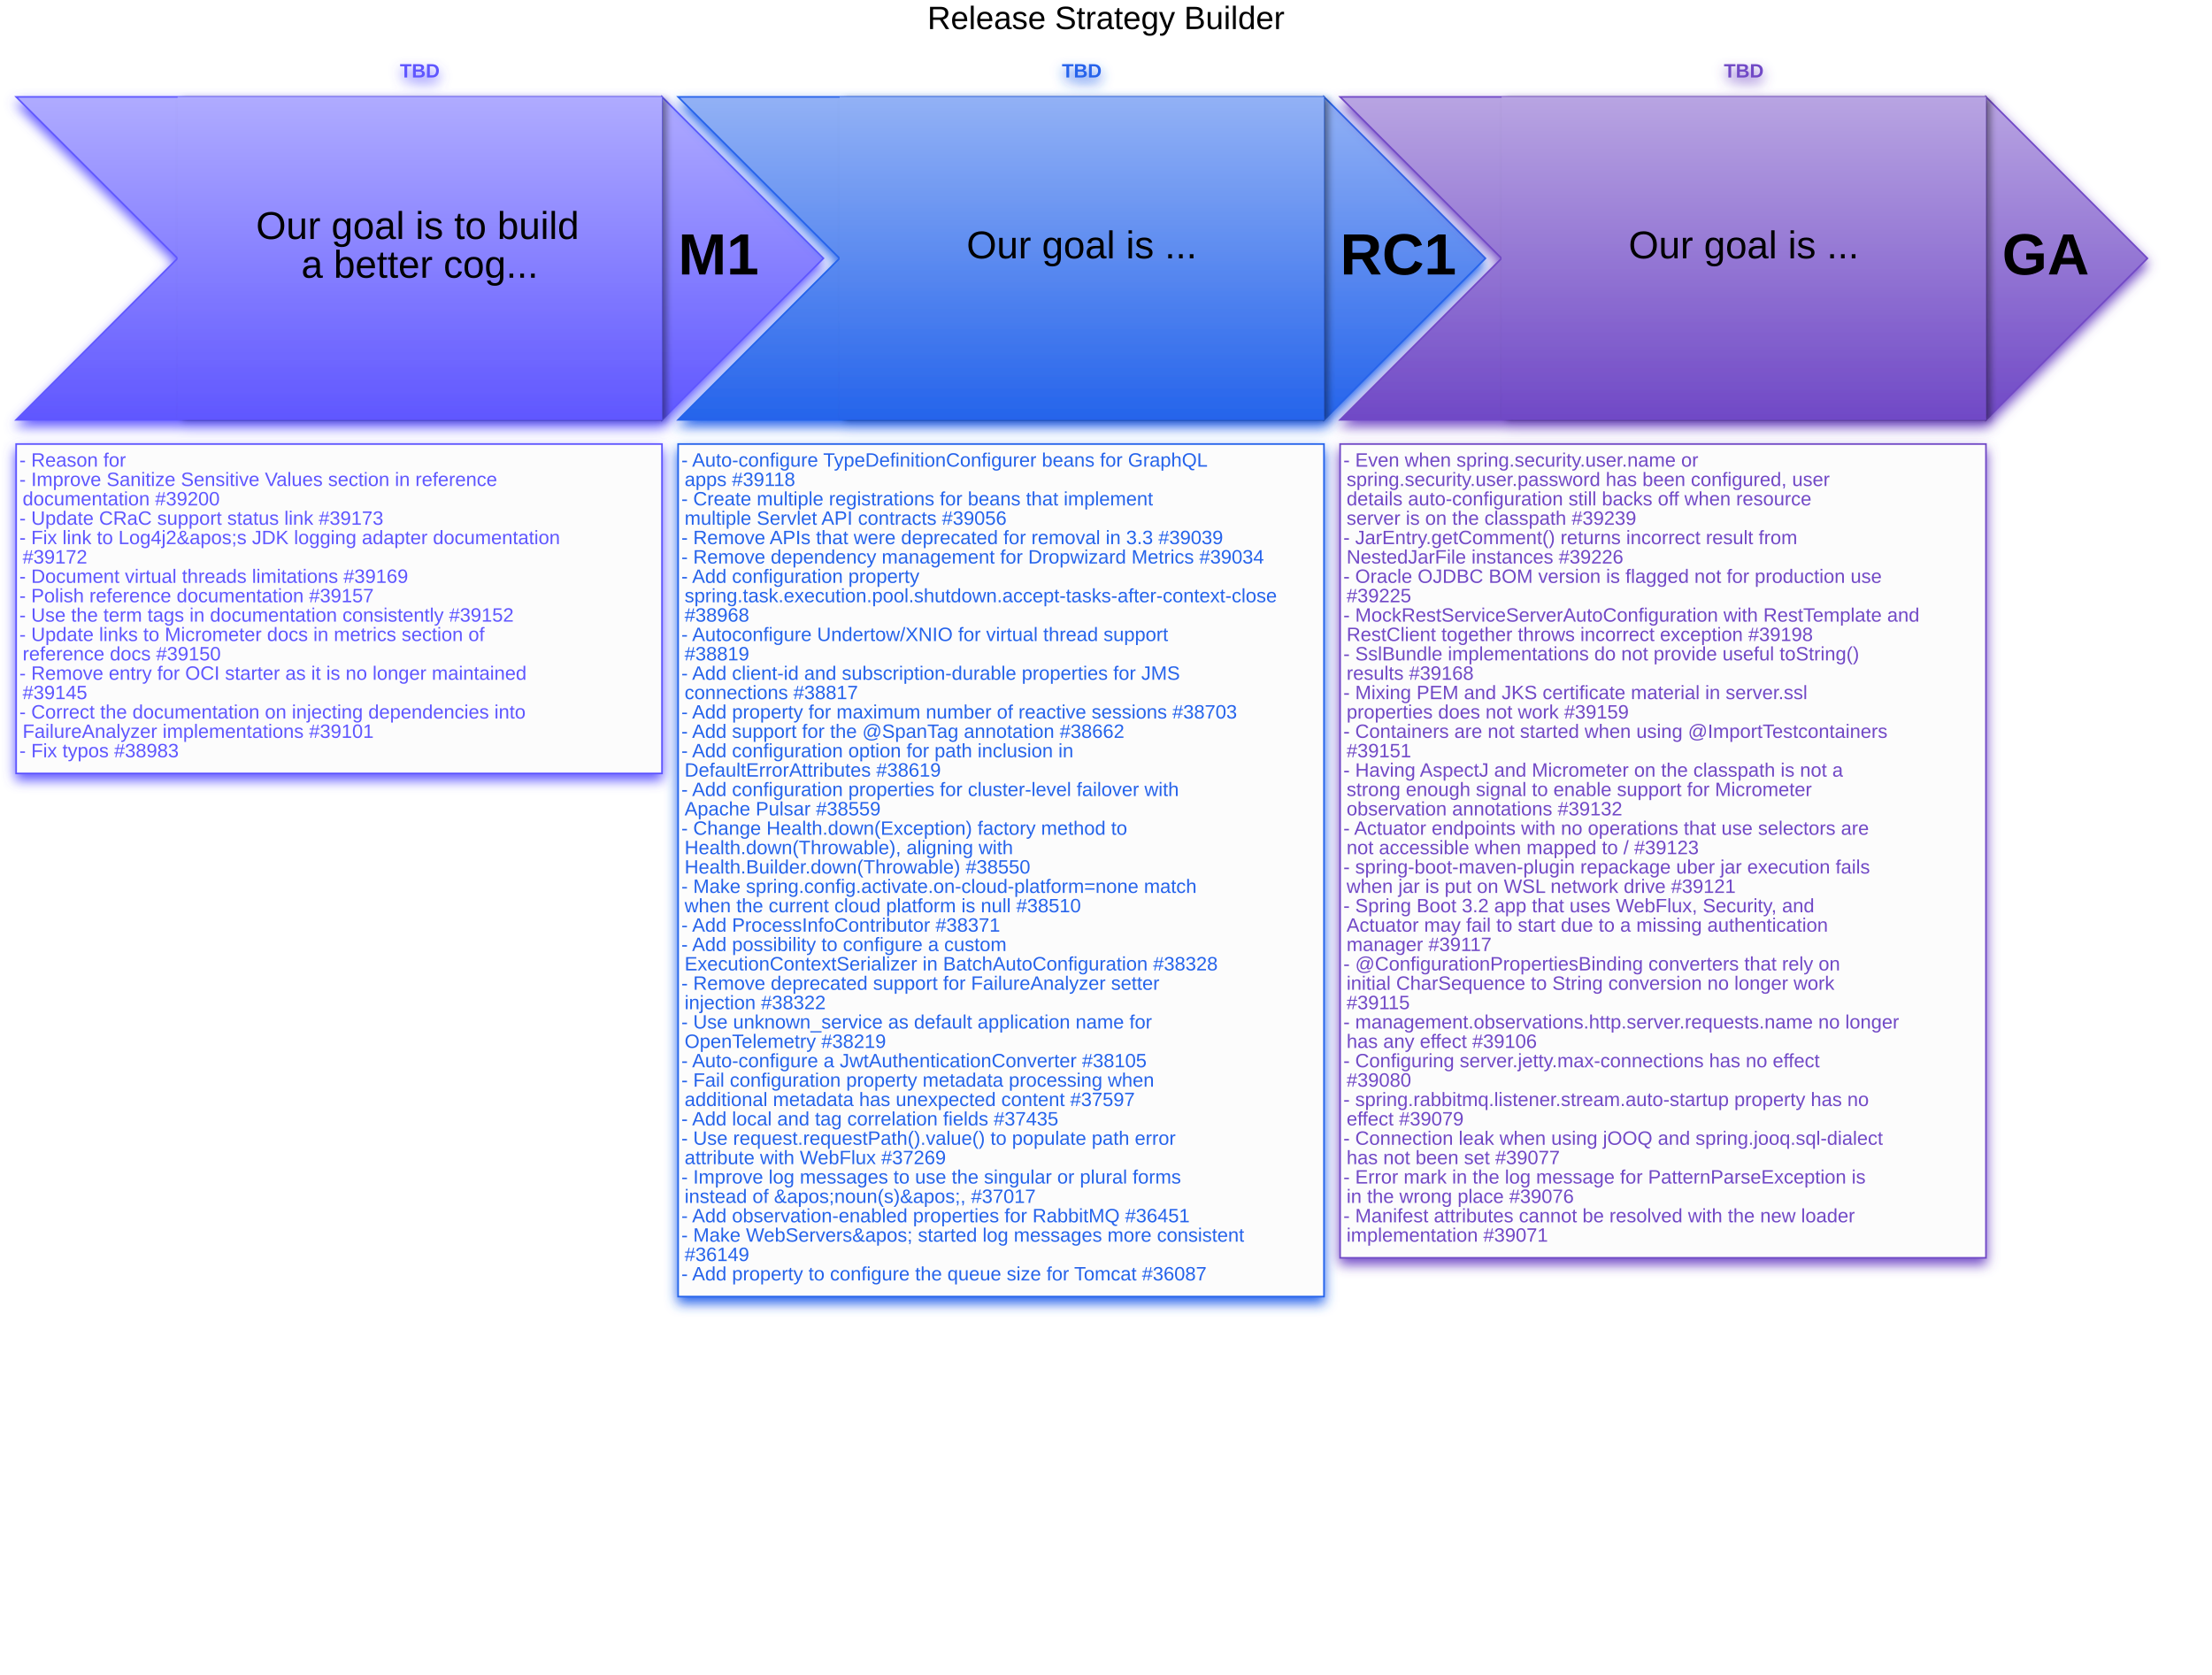
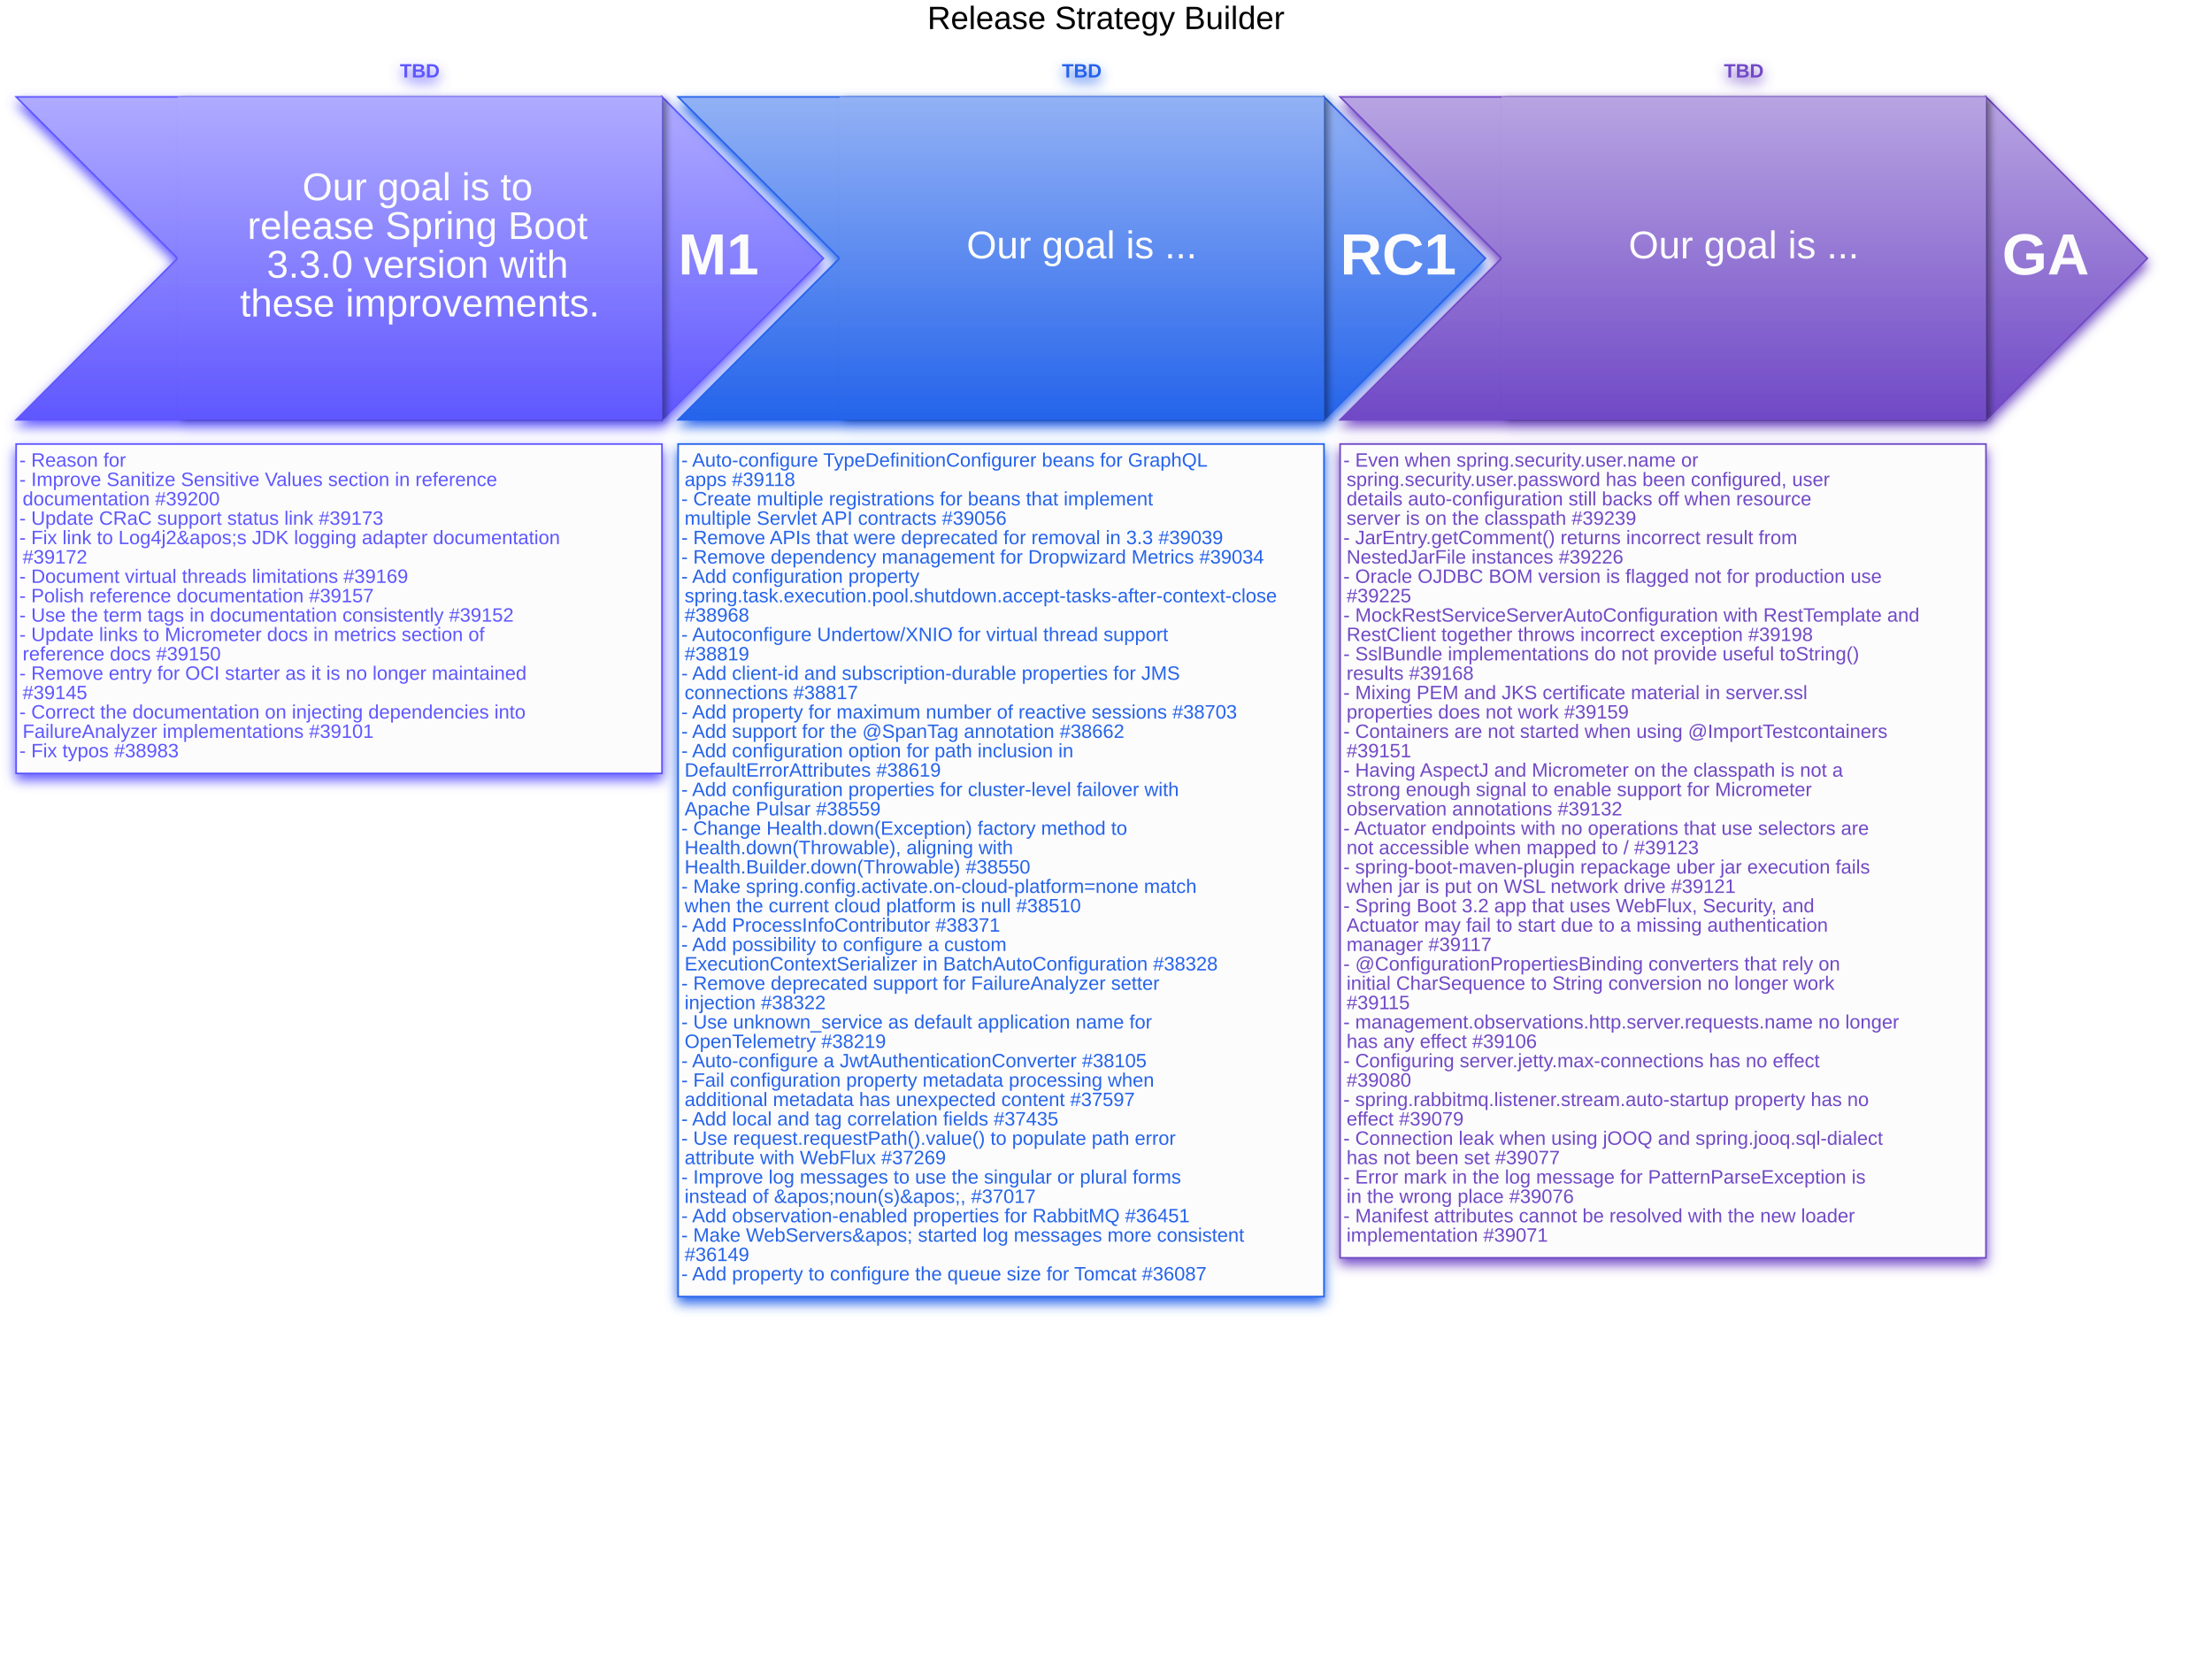
- <svg xmlns="http://www.w3.org/2000/svg" width="1370.0" height="1037.0" viewBox="0 0 1370.0 1037.0" role="img" aria-label="Docops: Release Strategy" id="ID70c15244-df58-48fe-b0e3-ad0ef65fc791">
+ <svg xmlns="http://www.w3.org/2000/svg" width="1370.0" height="1037.0" viewBox="0 0 1370.0 1037.0" role="img" aria-label="Docops: Release Strategy" id="ID4f634b28-60d8-4bc1-b0d2-e627c047ec7a">
  <defs>
    <filter id="Bevel2" filterUnits="objectBoundingBox" x="-10%" y="-10%" width="150%" height="150%">
      <feGaussianBlur in="SourceAlpha" stdDeviation="0.5" result="blur" />
      <feSpecularLighting in="blur" surfaceScale="5" specularConstant="0.5" specularExponent="10" result="specOut" lighting-color="white">
        <fePointLight x="-5000" y="-10000" z="0000" />
      </feSpecularLighting>
      <feComposite in="specOut" in2="SourceAlpha" operator="in" result="specOut2" />
      <feComposite in="SourceGraphic" in2="specOut2" operator="arithmetic" k1="0" k2="1" k3="1" k4="0" result="litPaint" />
    </filter>
    <linearGradient id="ID0756d7d2-2648-4a67-89af-c133b3a8d4c9" x2="1" y2="1">
      <stop class="stop1" offset="0%" stop-color="#a48bdb">
        <animate attributeName="stop-color" values="#a48bdb;#7651c9;#4918B8;#a48bdb;#7651c9;#4918B8;" dur="20s" repeatCount="indefinite">
                     </animate>
      </stop>
      <stop class="stop2" offset="50%" stop-color="#7651c9">
        <animate attributeName="stop-color" values="#a48bdb;#7651c9;#4918B8;#a48bdb;#7651c9;#4918B8;" dur="20s" repeatCount="indefinite">
                     </animate>
      </stop>
      <stop class="stop3" offset="100%" stop-color="#4918B8">
        <animate attributeName="stop-color" values="#a48bdb;#7651c9;#4918B8;#a48bdb;#7651c9;#4918B8;" dur="20s" repeatCount="indefinite">
                     </animate>
      </stop>
      <animateTransform attributeName="gradientTransform" type="rotate" values="360 .5 .5;0 .5 .5" dur="10s" repeatCount="indefinite" />
    </linearGradient>
    <linearGradient id="circlecheck" x2="1" y2="1">
      <stop class="stop1" offset="0%" stop-color="#a9d99a" />
      <stop class="stop2" offset="50%" stop-color="#7ec667" />
      <stop class="stop3" offset="100%" stop-color="#54B435" />
    </linearGradient>
    <g id="completedCheck">
      <polyline points="10 25 22 40 50 10" fill="none" stroke="url(#circlecheck)" stroke-width="6" />
    </g>
    <linearGradient x2="0%" y2="100%" id="shadM_rect">
      <stop stop-color="#afabff" stop-opacity="1" offset="0%" />
      <stop stop-color="hsl(243.0,100.0%,67.1%)" stop-opacity="1" offset="100%" />
    </linearGradient>
    <linearGradient x2="0%" y2="100%" id="shadR_rect">
      <stop stop-color="#92b1f5" stop-opacity="1" offset="0%" />
      <stop stop-color="hsl(221.0,83.2%,53.3%)" stop-opacity="1" offset="100%" />
    </linearGradient>
    <linearGradient x2="0%" y2="100%" id="shadG_rect">
      <stop stop-color="#b8a4e2" stop-opacity="1" offset="0%" />
      <stop stop-color="hsl(259.0,52.3%,53.1%)" stop-opacity="1" offset="100%" />
    </linearGradient>
    <style>
-     #ID70c15244-df58-48fe-b0e3-ad0ef65fc791 .shadM { fill: #5f57ff; filter: drop-shadow(0 1mm 1mm #5f57ff); }
-     #ID70c15244-df58-48fe-b0e3-ad0ef65fc791 .shadR { fill: #2563eb; filter: drop-shadow(0 1mm 1mm #2563eb); }
+     #ID4f634b28-60d8-4bc1-b0d2-e627c047ec7a .shadM { fill: #5f57ff; filter: drop-shadow(0 1mm 1mm #5f57ff); }
+     #ID4f634b28-60d8-4bc1-b0d2-e627c047ec7a .shadR { fill: #2563eb; filter: drop-shadow(0 1mm 1mm #2563eb); }

-     #ID70c15244-df58-48fe-b0e3-ad0ef65fc791 .shadG { fill: #7149c6; filter: drop-shadow(0 1mm 1mm #7149c6); }
-     #ID70c15244-df58-48fe-b0e3-ad0ef65fc791 .milestoneTL { font-family: Arial, "Helvetica Neue", Helvetica, sans-serif; font-weight: bold; }
-     #ID70c15244-df58-48fe-b0e3-ad0ef65fc791 .lines { font-size: 10px; }
+     #ID4f634b28-60d8-4bc1-b0d2-e627c047ec7a .shadG { fill: #7149c6; filter: drop-shadow(0 1mm 1mm #7149c6); }
+     #ID4f634b28-60d8-4bc1-b0d2-e627c047ec7a .milestoneTL { font-family: Arial, "Helvetica Neue", Helvetica, sans-serif; font-weight: bold; }
+     #ID4f634b28-60d8-4bc1-b0d2-e627c047ec7a .lines { font-size: 10px; }

-     #ID70c15244-df58-48fe-b0e3-ad0ef65fc791 .milestoneTL &gt; .entry { text-anchor: start; font-weight: normal; }
+     #ID4f634b28-60d8-4bc1-b0d2-e627c047ec7a .milestoneTL &gt; .entry { text-anchor: start; font-weight: normal; }
    .raise { pointer-events: bounding-box; opacity: 1; filter: drop-shadow(3px 1px 2px rgb(0 0 0 / 0.4)); }

    .raise:hover { stroke: gold; stroke-width: 3px; opacity: 0.9; }
    
</style>
  </defs>
-   <g transform="scale(1.0)" id="GID70c15244-df58-48fe-b0e3-ad0ef65fc791">
+   <g transform="scale(1.0)" id="GID4f634b28-60d8-4bc1-b0d2-e627c047ec7a">
    <text x="685.0" y="18" fill="#000000" text-anchor="middle" font-size="20px" font-family="Arial, Helvetica, sans-serif">Release Strategy Builder</text>
    <g transform="translate(10,60)" class="shadM">
      <text text-anchor="middle" x="250" y="-12" class="milestoneTL">TBD</text>
      <path d="m 0,0 h 400 v 200 h -400 l 0,0 l 100,-100 z" stroke="#5f57ff" fill="url(#shadM_rect)" />
      <path d="m 400,0 v 200 l 100,-100 z" fill="url(#shadM_rect)" stroke="#5f57ff" />
-       <text x="410" y="110" class="milestoneTL" font-size="36px" fill="#000000">M1</text>
+       <text x="410" y="110" class="milestoneTL" font-size="36px" fill="#fcfcfc">M1</text>
      <g transform="translate(100,0)" cursor="pointer">
        <rect x="0" y="0" height="200" width="300" fill="url(#shadM_rect)" class="raise" />
-         <text text-anchor="middle" x="150" y="64" class="milestoneTL lines" font-size="12px" font-family="Arial, 'Helvetica Neue', Helvetica, sans-serif" font-weight="bold" fill="#000000">
-           <tspan x="150" dy="24" text-anchor="middle" font-family="Arial, 'Helvetica Neue', Helvetica, sans-serif" font-size="24" font-weight="normal"> Our goal is to build</tspan>
-           <tspan x="150" dy="24" text-anchor="middle" font-family="Arial, 'Helvetica Neue', Helvetica, sans-serif" font-size="24" font-weight="normal">a better cog...</tspan>
+         <text text-anchor="middle" x="150" y="40" class="milestoneTL lines" font-size="12px" font-family="Arial, 'Helvetica Neue', Helvetica, sans-serif" font-weight="bold" fill="#fcfcfc">
+           <tspan x="150" dy="24" text-anchor="middle" font-family="Arial, 'Helvetica Neue', Helvetica, sans-serif" font-size="24" font-weight="normal"> Our goal is to</tspan>
+           <tspan x="150" dy="24" text-anchor="middle" font-family="Arial, 'Helvetica Neue', Helvetica, sans-serif" font-size="24" font-weight="normal">release Spring Boot</tspan>
+           <tspan x="150" dy="24" text-anchor="middle" font-family="Arial, 'Helvetica Neue', Helvetica, sans-serif" font-size="24" font-weight="normal">3.3.0 version with</tspan>
+           <tspan x="150" dy="24" text-anchor="middle" font-family="Arial, 'Helvetica Neue', Helvetica, sans-serif" font-size="24" font-weight="normal">these improvements.</tspan>
        </text>
      </g>
    </g>
-     <g transform="translate(10,275)" class="shadM" id="ID70c15244-df58-48fe-b0e3-ad0ef65fc791_0">
+     <g transform="translate(10,275)" class="shadM" id="ID4f634b28-60d8-4bc1-b0d2-e627c047ec7a_0">
      <rect width="400" height="204" stroke="#5f57ff" fill="#fcfcfc" />
      <text text-anchor="middle" x="200" y="2" class="milestoneTL lines" font-size="12px" font-family="Arial, &quot;Helvetica Neue&quot;, Helvetica, sans-serif" font-weight="bold">
        <tspan x="2" dy="12" class="entry" font-size="12px" font-weight="normal" font-family="Arial, 'Helvetica Neue', Helvetica, sans-serif" text-anchor="start">-   Reason for</tspan>
        <tspan x="2" dy="12" class="entry" font-size="12px" font-weight="normal" font-family="Arial, 'Helvetica Neue', Helvetica, sans-serif" text-anchor="start">-   Improve Sanitize Sensitive Values section in reference</tspan>
        <tspan x="4" dy="12" class="entry" font-size="12px" font-weight="normal" font-family="Arial, 'Helvetica Neue', Helvetica, sans-serif" text-anchor="start"> documentation #39200</tspan>
        <tspan x="2" dy="12" class="entry" font-size="12px" font-weight="normal" font-family="Arial, 'Helvetica Neue', Helvetica, sans-serif" text-anchor="start">-   Update CRaC support status link #39173</tspan>
        <tspan x="2" dy="12" class="entry" font-size="12px" font-weight="normal" font-family="Arial, 'Helvetica Neue', Helvetica, sans-serif" text-anchor="start">-   Fix link to Log4j2&amp;apos;s JDK logging adapter documentation</tspan>
        <tspan x="4" dy="12" class="entry" font-size="12px" font-weight="normal" font-family="Arial, 'Helvetica Neue', Helvetica, sans-serif" text-anchor="start"> #39172</tspan>
        <tspan x="2" dy="12" class="entry" font-size="12px" font-weight="normal" font-family="Arial, 'Helvetica Neue', Helvetica, sans-serif" text-anchor="start">-   Document virtual threads limitations #39169</tspan>
        <tspan x="2" dy="12" class="entry" font-size="12px" font-weight="normal" font-family="Arial, 'Helvetica Neue', Helvetica, sans-serif" text-anchor="start">-   Polish reference documentation #39157</tspan>
        <tspan x="2" dy="12" class="entry" font-size="12px" font-weight="normal" font-family="Arial, 'Helvetica Neue', Helvetica, sans-serif" text-anchor="start">-   Use the term tags in documentation consistently #39152</tspan>
        <tspan x="2" dy="12" class="entry" font-size="12px" font-weight="normal" font-family="Arial, 'Helvetica Neue', Helvetica, sans-serif" text-anchor="start">-   Update links to Micrometer docs in metrics section of</tspan>
        <tspan x="4" dy="12" class="entry" font-size="12px" font-weight="normal" font-family="Arial, 'Helvetica Neue', Helvetica, sans-serif" text-anchor="start"> reference docs #39150</tspan>
        <tspan x="2" dy="12" class="entry" font-size="12px" font-weight="normal" font-family="Arial, 'Helvetica Neue', Helvetica, sans-serif" text-anchor="start">-   Remove entry for OCI starter as it is no longer maintained</tspan>
        <tspan x="4" dy="12" class="entry" font-size="12px" font-weight="normal" font-family="Arial, 'Helvetica Neue', Helvetica, sans-serif" text-anchor="start"> #39145</tspan>
        <tspan x="2" dy="12" class="entry" font-size="12px" font-weight="normal" font-family="Arial, 'Helvetica Neue', Helvetica, sans-serif" text-anchor="start">-   Correct the documentation on injecting dependencies into</tspan>
        <tspan x="4" dy="12" class="entry" font-size="12px" font-weight="normal" font-family="Arial, 'Helvetica Neue', Helvetica, sans-serif" text-anchor="start"> FailureAnalyzer implementations #39101</tspan>
        <tspan x="2" dy="12" class="entry" font-size="12px" font-weight="normal" font-family="Arial, 'Helvetica Neue', Helvetica, sans-serif" text-anchor="start">-   Fix typos #38983</tspan>
      </text>
    </g>
    <g transform="translate(420,60)" class="shadR">
      <text text-anchor="middle" x="250" y="-12" class="milestoneTL">TBD</text>
      <path d="m 0,0 h 400 v 200 h -400 l 0,0 l 100,-100 z" stroke="#2563eb" fill="url(#shadR_rect)" />
      <path d="m 400,0 v 200 l 100,-100 z" fill="url(#shadR_rect)" stroke="#2563eb" />
-       <text x="410" y="110" class="milestoneTL" font-size="36px" fill="#000000">RC1</text>
+       <text x="410" y="110" class="milestoneTL" font-size="36px" fill="#fcfcfc">RC1</text>
      <g transform="translate(100,0)" cursor="pointer">
        <rect x="0" y="0" height="200" width="300" fill="url(#shadR_rect)" class="raise" />
-         <text text-anchor="middle" x="150" y="76" class="milestoneTL lines" font-size="12px" font-family="Arial, 'Helvetica Neue', Helvetica, sans-serif" font-weight="bold" fill="#000000">
+         <text text-anchor="middle" x="150" y="76" class="milestoneTL lines" font-size="12px" font-family="Arial, 'Helvetica Neue', Helvetica, sans-serif" font-weight="bold" fill="#fcfcfc">
          <tspan x="150" dy="24" text-anchor="middle" font-family="Arial, 'Helvetica Neue', Helvetica, sans-serif" font-size="24" font-weight="normal"> Our goal is ...</tspan>
        </text>
      </g>
    </g>
-     <g transform="translate(420,275)" class="shadR" id="ID70c15244-df58-48fe-b0e3-ad0ef65fc791_1">
+     <g transform="translate(420,275)" class="shadR" id="ID4f634b28-60d8-4bc1-b0d2-e627c047ec7a_1">
      <rect width="400" height="528" stroke="#2563eb" fill="#fcfcfc" />
      <text text-anchor="middle" x="200" y="2" class="milestoneTL lines" font-size="12px" font-family="Arial, &quot;Helvetica Neue&quot;, Helvetica, sans-serif" font-weight="bold">
        <tspan x="2" dy="12" class="entry" font-size="12px" font-weight="normal" font-family="Arial, 'Helvetica Neue', Helvetica, sans-serif" text-anchor="start">-   Auto-configure TypeDefinitionConfigurer beans for GraphQL</tspan>
        <tspan x="4" dy="12" class="entry" font-size="12px" font-weight="normal" font-family="Arial, 'Helvetica Neue', Helvetica, sans-serif" text-anchor="start"> apps #39118</tspan>
        <tspan x="2" dy="12" class="entry" font-size="12px" font-weight="normal" font-family="Arial, 'Helvetica Neue', Helvetica, sans-serif" text-anchor="start">-   Create multiple registrations for beans that implement</tspan>
        <tspan x="4" dy="12" class="entry" font-size="12px" font-weight="normal" font-family="Arial, 'Helvetica Neue', Helvetica, sans-serif" text-anchor="start"> multiple Servlet API contracts #39056</tspan>
        <tspan x="2" dy="12" class="entry" font-size="12px" font-weight="normal" font-family="Arial, 'Helvetica Neue', Helvetica, sans-serif" text-anchor="start">-   Remove APIs that were deprecated for removal in 3.3 #39039</tspan>
        <tspan x="2" dy="12" class="entry" font-size="12px" font-weight="normal" font-family="Arial, 'Helvetica Neue', Helvetica, sans-serif" text-anchor="start">-   Remove dependency management for Dropwizard Metrics #39034</tspan>
        <tspan x="2" dy="12" class="entry" font-size="12px" font-weight="normal" font-family="Arial, 'Helvetica Neue', Helvetica, sans-serif" text-anchor="start">-   Add configuration property</tspan>
        <tspan x="4" dy="12" class="entry" font-size="12px" font-weight="normal" font-family="Arial, 'Helvetica Neue', Helvetica, sans-serif" text-anchor="start"> spring.task.execution.pool.shutdown.accept-tasks-after-context-close</tspan>
        <tspan x="4" dy="12" class="entry" font-size="12px" font-weight="normal" font-family="Arial, 'Helvetica Neue', Helvetica, sans-serif" text-anchor="start"> #38968</tspan>
        <tspan x="2" dy="12" class="entry" font-size="12px" font-weight="normal" font-family="Arial, 'Helvetica Neue', Helvetica, sans-serif" text-anchor="start">-   Autoconfigure Undertow/XNIO for virtual thread support</tspan>
        <tspan x="4" dy="12" class="entry" font-size="12px" font-weight="normal" font-family="Arial, 'Helvetica Neue', Helvetica, sans-serif" text-anchor="start"> #38819</tspan>
        <tspan x="2" dy="12" class="entry" font-size="12px" font-weight="normal" font-family="Arial, 'Helvetica Neue', Helvetica, sans-serif" text-anchor="start">-   Add client-id and subscription-durable properties for JMS</tspan>
        <tspan x="4" dy="12" class="entry" font-size="12px" font-weight="normal" font-family="Arial, 'Helvetica Neue', Helvetica, sans-serif" text-anchor="start"> connections #38817</tspan>
        <tspan x="2" dy="12" class="entry" font-size="12px" font-weight="normal" font-family="Arial, 'Helvetica Neue', Helvetica, sans-serif" text-anchor="start">-   Add property for maximum number of reactive sessions #38703</tspan>
        <tspan x="2" dy="12" class="entry" font-size="12px" font-weight="normal" font-family="Arial, 'Helvetica Neue', Helvetica, sans-serif" text-anchor="start">-   Add support for the @SpanTag annotation #38662</tspan>
        <tspan x="2" dy="12" class="entry" font-size="12px" font-weight="normal" font-family="Arial, 'Helvetica Neue', Helvetica, sans-serif" text-anchor="start">-   Add configuration option for path inclusion in</tspan>
        <tspan x="4" dy="12" class="entry" font-size="12px" font-weight="normal" font-family="Arial, 'Helvetica Neue', Helvetica, sans-serif" text-anchor="start"> DefaultErrorAttributes #38619</tspan>
        <tspan x="2" dy="12" class="entry" font-size="12px" font-weight="normal" font-family="Arial, 'Helvetica Neue', Helvetica, sans-serif" text-anchor="start">-   Add configuration properties for cluster-level failover with</tspan>
        <tspan x="4" dy="12" class="entry" font-size="12px" font-weight="normal" font-family="Arial, 'Helvetica Neue', Helvetica, sans-serif" text-anchor="start"> Apache Pulsar #38559</tspan>
        <tspan x="2" dy="12" class="entry" font-size="12px" font-weight="normal" font-family="Arial, 'Helvetica Neue', Helvetica, sans-serif" text-anchor="start">-   Change Health.down(Exception) factory method to</tspan>
        <tspan x="4" dy="12" class="entry" font-size="12px" font-weight="normal" font-family="Arial, 'Helvetica Neue', Helvetica, sans-serif" text-anchor="start"> Health.down(Throwable), aligning with</tspan>
        <tspan x="4" dy="12" class="entry" font-size="12px" font-weight="normal" font-family="Arial, 'Helvetica Neue', Helvetica, sans-serif" text-anchor="start"> Health.Builder.down(Throwable) #38550</tspan>
        <tspan x="2" dy="12" class="entry" font-size="12px" font-weight="normal" font-family="Arial, 'Helvetica Neue', Helvetica, sans-serif" text-anchor="start">-   Make spring.config.activate.on-cloud-platform=none match</tspan>
        <tspan x="4" dy="12" class="entry" font-size="12px" font-weight="normal" font-family="Arial, 'Helvetica Neue', Helvetica, sans-serif" text-anchor="start"> when the current cloud platform is null #38510</tspan>
        <tspan x="2" dy="12" class="entry" font-size="12px" font-weight="normal" font-family="Arial, 'Helvetica Neue', Helvetica, sans-serif" text-anchor="start">-   Add ProcessInfoContributor #38371</tspan>
        <tspan x="2" dy="12" class="entry" font-size="12px" font-weight="normal" font-family="Arial, 'Helvetica Neue', Helvetica, sans-serif" text-anchor="start">-   Add possibility to configure a custom</tspan>
        <tspan x="4" dy="12" class="entry" font-size="12px" font-weight="normal" font-family="Arial, 'Helvetica Neue', Helvetica, sans-serif" text-anchor="start"> ExecutionContextSerializer in BatchAutoConfiguration #38328</tspan>
        <tspan x="2" dy="12" class="entry" font-size="12px" font-weight="normal" font-family="Arial, 'Helvetica Neue', Helvetica, sans-serif" text-anchor="start">-   Remove deprecated support for FailureAnalyzer setter</tspan>
        <tspan x="4" dy="12" class="entry" font-size="12px" font-weight="normal" font-family="Arial, 'Helvetica Neue', Helvetica, sans-serif" text-anchor="start"> injection #38322</tspan>
        <tspan x="2" dy="12" class="entry" font-size="12px" font-weight="normal" font-family="Arial, 'Helvetica Neue', Helvetica, sans-serif" text-anchor="start">-   Use unknown_service as default application name for</tspan>
        <tspan x="4" dy="12" class="entry" font-size="12px" font-weight="normal" font-family="Arial, 'Helvetica Neue', Helvetica, sans-serif" text-anchor="start"> OpenTelemetry #38219</tspan>
        <tspan x="2" dy="12" class="entry" font-size="12px" font-weight="normal" font-family="Arial, 'Helvetica Neue', Helvetica, sans-serif" text-anchor="start">-   Auto-configure a JwtAuthenticationConverter #38105</tspan>
        <tspan x="2" dy="12" class="entry" font-size="12px" font-weight="normal" font-family="Arial, 'Helvetica Neue', Helvetica, sans-serif" text-anchor="start">-   Fail configuration property metadata processing when</tspan>
        <tspan x="4" dy="12" class="entry" font-size="12px" font-weight="normal" font-family="Arial, 'Helvetica Neue', Helvetica, sans-serif" text-anchor="start"> additional metadata has unexpected content #37597</tspan>
        <tspan x="2" dy="12" class="entry" font-size="12px" font-weight="normal" font-family="Arial, 'Helvetica Neue', Helvetica, sans-serif" text-anchor="start">-   Add local and tag correlation fields #37435</tspan>
        <tspan x="2" dy="12" class="entry" font-size="12px" font-weight="normal" font-family="Arial, 'Helvetica Neue', Helvetica, sans-serif" text-anchor="start">-   Use request.requestPath().value() to populate path error</tspan>
        <tspan x="4" dy="12" class="entry" font-size="12px" font-weight="normal" font-family="Arial, 'Helvetica Neue', Helvetica, sans-serif" text-anchor="start"> attribute with WebFlux #37269</tspan>
        <tspan x="2" dy="12" class="entry" font-size="12px" font-weight="normal" font-family="Arial, 'Helvetica Neue', Helvetica, sans-serif" text-anchor="start">-   Improve log messages to use the singular or plural forms</tspan>
        <tspan x="4" dy="12" class="entry" font-size="12px" font-weight="normal" font-family="Arial, 'Helvetica Neue', Helvetica, sans-serif" text-anchor="start"> instead of &amp;apos;noun(s)&amp;apos;, #37017</tspan>
        <tspan x="2" dy="12" class="entry" font-size="12px" font-weight="normal" font-family="Arial, 'Helvetica Neue', Helvetica, sans-serif" text-anchor="start">-   Add observation-enabled properties for RabbitMQ #36451</tspan>
        <tspan x="2" dy="12" class="entry" font-size="12px" font-weight="normal" font-family="Arial, 'Helvetica Neue', Helvetica, sans-serif" text-anchor="start">-   Make WebServers&amp;apos; started log messages more consistent</tspan>
        <tspan x="4" dy="12" class="entry" font-size="12px" font-weight="normal" font-family="Arial, 'Helvetica Neue', Helvetica, sans-serif" text-anchor="start"> #36149</tspan>
        <tspan x="2" dy="12" class="entry" font-size="12px" font-weight="normal" font-family="Arial, 'Helvetica Neue', Helvetica, sans-serif" text-anchor="start">-   Add property to configure the queue size for Tomcat #36087</tspan>
      </text>
    </g>
    <g transform="translate(830,60)" class="shadG">
      <text text-anchor="middle" x="250" y="-12" class="milestoneTL">TBD</text>
      <path d="m 0,0 h 400 v 200 h -400 l 0,0 l 100,-100 z" stroke="#7149c6" fill="url(#shadG_rect)" />
      <path d="m 400,0 v 200 l 100,-100 z" fill="url(#shadG_rect)" stroke="#7149c6" />
-       <text x="410" y="110" class="milestoneTL" font-size="36px" fill="#000000">GA</text>
+       <text x="410" y="110" class="milestoneTL" font-size="36px" fill="#fcfcfc">GA</text>
      <g transform="translate(100,0)" cursor="pointer">
        <rect x="0" y="0" height="200" width="300" fill="url(#shadG_rect)" class="raise" />
-         <text text-anchor="middle" x="150" y="76" class="milestoneTL lines" font-size="12px" font-family="Arial, 'Helvetica Neue', Helvetica, sans-serif" font-weight="bold" fill="#000000">
+         <text text-anchor="middle" x="150" y="76" class="milestoneTL lines" font-size="12px" font-family="Arial, 'Helvetica Neue', Helvetica, sans-serif" font-weight="bold" fill="#fcfcfc">
          <tspan x="150" dy="24" text-anchor="middle" font-family="Arial, 'Helvetica Neue', Helvetica, sans-serif" font-size="24" font-weight="normal"> Our goal is ...</tspan>
        </text>
      </g>
    </g>
-     <g transform="translate(830,275)" class="shadG" id="ID70c15244-df58-48fe-b0e3-ad0ef65fc791_2">
+     <g transform="translate(830,275)" class="shadG" id="ID4f634b28-60d8-4bc1-b0d2-e627c047ec7a_2">
      <rect width="400" height="504" stroke="#7149c6" fill="#fcfcfc" />
      <text text-anchor="middle" x="200" y="2" class="milestoneTL lines" font-size="12px" font-family="Arial, &quot;Helvetica Neue&quot;, Helvetica, sans-serif" font-weight="bold">
        <tspan x="2" dy="12" class="entry" font-size="12px" font-weight="normal" font-family="Arial, 'Helvetica Neue', Helvetica, sans-serif" text-anchor="start">-   Even when spring.security.user.name or</tspan>
        <tspan x="4" dy="12" class="entry" font-size="12px" font-weight="normal" font-family="Arial, 'Helvetica Neue', Helvetica, sans-serif" text-anchor="start"> spring.security.user.password has been configured, user</tspan>
        <tspan x="4" dy="12" class="entry" font-size="12px" font-weight="normal" font-family="Arial, 'Helvetica Neue', Helvetica, sans-serif" text-anchor="start"> details auto-configuration still backs off when resource</tspan>
        <tspan x="4" dy="12" class="entry" font-size="12px" font-weight="normal" font-family="Arial, 'Helvetica Neue', Helvetica, sans-serif" text-anchor="start"> server is on the classpath #39239</tspan>
        <tspan x="2" dy="12" class="entry" font-size="12px" font-weight="normal" font-family="Arial, 'Helvetica Neue', Helvetica, sans-serif" text-anchor="start">-   JarEntry.getComment() returns incorrect result from</tspan>
        <tspan x="4" dy="12" class="entry" font-size="12px" font-weight="normal" font-family="Arial, 'Helvetica Neue', Helvetica, sans-serif" text-anchor="start"> NestedJarFile instances #39226</tspan>
        <tspan x="2" dy="12" class="entry" font-size="12px" font-weight="normal" font-family="Arial, 'Helvetica Neue', Helvetica, sans-serif" text-anchor="start">-   Oracle OJDBC BOM version is flagged not for production use</tspan>
        <tspan x="4" dy="12" class="entry" font-size="12px" font-weight="normal" font-family="Arial, 'Helvetica Neue', Helvetica, sans-serif" text-anchor="start"> #39225</tspan>
        <tspan x="2" dy="12" class="entry" font-size="12px" font-weight="normal" font-family="Arial, 'Helvetica Neue', Helvetica, sans-serif" text-anchor="start">-   MockRestServiceServerAutoConfiguration with RestTemplate and</tspan>
        <tspan x="4" dy="12" class="entry" font-size="12px" font-weight="normal" font-family="Arial, 'Helvetica Neue', Helvetica, sans-serif" text-anchor="start"> RestClient together throws incorrect exception #39198</tspan>
        <tspan x="2" dy="12" class="entry" font-size="12px" font-weight="normal" font-family="Arial, 'Helvetica Neue', Helvetica, sans-serif" text-anchor="start">-   SslBundle implementations do not provide useful toString()</tspan>
        <tspan x="4" dy="12" class="entry" font-size="12px" font-weight="normal" font-family="Arial, 'Helvetica Neue', Helvetica, sans-serif" text-anchor="start"> results #39168</tspan>
        <tspan x="2" dy="12" class="entry" font-size="12px" font-weight="normal" font-family="Arial, 'Helvetica Neue', Helvetica, sans-serif" text-anchor="start">-   Mixing PEM and JKS certificate material in server.ssl</tspan>
        <tspan x="4" dy="12" class="entry" font-size="12px" font-weight="normal" font-family="Arial, 'Helvetica Neue', Helvetica, sans-serif" text-anchor="start"> properties does not work #39159</tspan>
        <tspan x="2" dy="12" class="entry" font-size="12px" font-weight="normal" font-family="Arial, 'Helvetica Neue', Helvetica, sans-serif" text-anchor="start">-   Containers are not started when using @ImportTestcontainers</tspan>
        <tspan x="4" dy="12" class="entry" font-size="12px" font-weight="normal" font-family="Arial, 'Helvetica Neue', Helvetica, sans-serif" text-anchor="start"> #39151</tspan>
        <tspan x="2" dy="12" class="entry" font-size="12px" font-weight="normal" font-family="Arial, 'Helvetica Neue', Helvetica, sans-serif" text-anchor="start">-   Having AspectJ and Micrometer on the classpath is not a</tspan>
        <tspan x="4" dy="12" class="entry" font-size="12px" font-weight="normal" font-family="Arial, 'Helvetica Neue', Helvetica, sans-serif" text-anchor="start"> strong enough signal to enable support for Micrometer</tspan>
        <tspan x="4" dy="12" class="entry" font-size="12px" font-weight="normal" font-family="Arial, 'Helvetica Neue', Helvetica, sans-serif" text-anchor="start"> observation annotations #39132</tspan>
        <tspan x="2" dy="12" class="entry" font-size="12px" font-weight="normal" font-family="Arial, 'Helvetica Neue', Helvetica, sans-serif" text-anchor="start">-   Actuator endpoints with no operations that use selectors are</tspan>
        <tspan x="4" dy="12" class="entry" font-size="12px" font-weight="normal" font-family="Arial, 'Helvetica Neue', Helvetica, sans-serif" text-anchor="start"> not accessible when mapped to / #39123</tspan>
        <tspan x="2" dy="12" class="entry" font-size="12px" font-weight="normal" font-family="Arial, 'Helvetica Neue', Helvetica, sans-serif" text-anchor="start">-   spring-boot-maven-plugin repackage uber jar execution fails</tspan>
        <tspan x="4" dy="12" class="entry" font-size="12px" font-weight="normal" font-family="Arial, 'Helvetica Neue', Helvetica, sans-serif" text-anchor="start"> when jar is put on WSL network drive #39121</tspan>
        <tspan x="2" dy="12" class="entry" font-size="12px" font-weight="normal" font-family="Arial, 'Helvetica Neue', Helvetica, sans-serif" text-anchor="start">-   Spring Boot 3.2 app that uses WebFlux, Security, and</tspan>
        <tspan x="4" dy="12" class="entry" font-size="12px" font-weight="normal" font-family="Arial, 'Helvetica Neue', Helvetica, sans-serif" text-anchor="start"> Actuator may fail to start due to a missing authentication</tspan>
        <tspan x="4" dy="12" class="entry" font-size="12px" font-weight="normal" font-family="Arial, 'Helvetica Neue', Helvetica, sans-serif" text-anchor="start"> manager #39117</tspan>
        <tspan x="2" dy="12" class="entry" font-size="12px" font-weight="normal" font-family="Arial, 'Helvetica Neue', Helvetica, sans-serif" text-anchor="start">-   @ConfigurationPropertiesBinding converters that rely on</tspan>
        <tspan x="4" dy="12" class="entry" font-size="12px" font-weight="normal" font-family="Arial, 'Helvetica Neue', Helvetica, sans-serif" text-anchor="start"> initial CharSequence to String conversion no longer work</tspan>
        <tspan x="4" dy="12" class="entry" font-size="12px" font-weight="normal" font-family="Arial, 'Helvetica Neue', Helvetica, sans-serif" text-anchor="start"> #39115</tspan>
        <tspan x="2" dy="12" class="entry" font-size="12px" font-weight="normal" font-family="Arial, 'Helvetica Neue', Helvetica, sans-serif" text-anchor="start">-   management.observations.http.server.requests.name no longer</tspan>
        <tspan x="4" dy="12" class="entry" font-size="12px" font-weight="normal" font-family="Arial, 'Helvetica Neue', Helvetica, sans-serif" text-anchor="start"> has any effect #39106</tspan>
        <tspan x="2" dy="12" class="entry" font-size="12px" font-weight="normal" font-family="Arial, 'Helvetica Neue', Helvetica, sans-serif" text-anchor="start">-   Configuring server.jetty.max-connections has no effect</tspan>
        <tspan x="4" dy="12" class="entry" font-size="12px" font-weight="normal" font-family="Arial, 'Helvetica Neue', Helvetica, sans-serif" text-anchor="start"> #39080</tspan>
        <tspan x="2" dy="12" class="entry" font-size="12px" font-weight="normal" font-family="Arial, 'Helvetica Neue', Helvetica, sans-serif" text-anchor="start">-   spring.rabbitmq.listener.stream.auto-startup property has no</tspan>
        <tspan x="4" dy="12" class="entry" font-size="12px" font-weight="normal" font-family="Arial, 'Helvetica Neue', Helvetica, sans-serif" text-anchor="start"> effect #39079</tspan>
        <tspan x="2" dy="12" class="entry" font-size="12px" font-weight="normal" font-family="Arial, 'Helvetica Neue', Helvetica, sans-serif" text-anchor="start">-   Connection leak when using jOOQ and spring.jooq.sql-dialect</tspan>
        <tspan x="4" dy="12" class="entry" font-size="12px" font-weight="normal" font-family="Arial, 'Helvetica Neue', Helvetica, sans-serif" text-anchor="start"> has not been set #39077</tspan>
        <tspan x="2" dy="12" class="entry" font-size="12px" font-weight="normal" font-family="Arial, 'Helvetica Neue', Helvetica, sans-serif" text-anchor="start">-   Error mark in the log message for PatternParseException is</tspan>
        <tspan x="4" dy="12" class="entry" font-size="12px" font-weight="normal" font-family="Arial, 'Helvetica Neue', Helvetica, sans-serif" text-anchor="start"> in the wrong place #39076</tspan>
        <tspan x="2" dy="12" class="entry" font-size="12px" font-weight="normal" font-family="Arial, 'Helvetica Neue', Helvetica, sans-serif" text-anchor="start">-   Manifest attributes cannot be resolved with the new loader</tspan>
        <tspan x="4" dy="12" class="entry" font-size="12px" font-weight="normal" font-family="Arial, 'Helvetica Neue', Helvetica, sans-serif" text-anchor="start"> implementation #39071</tspan>
      </text>
    </g>
  </g>
</svg>
